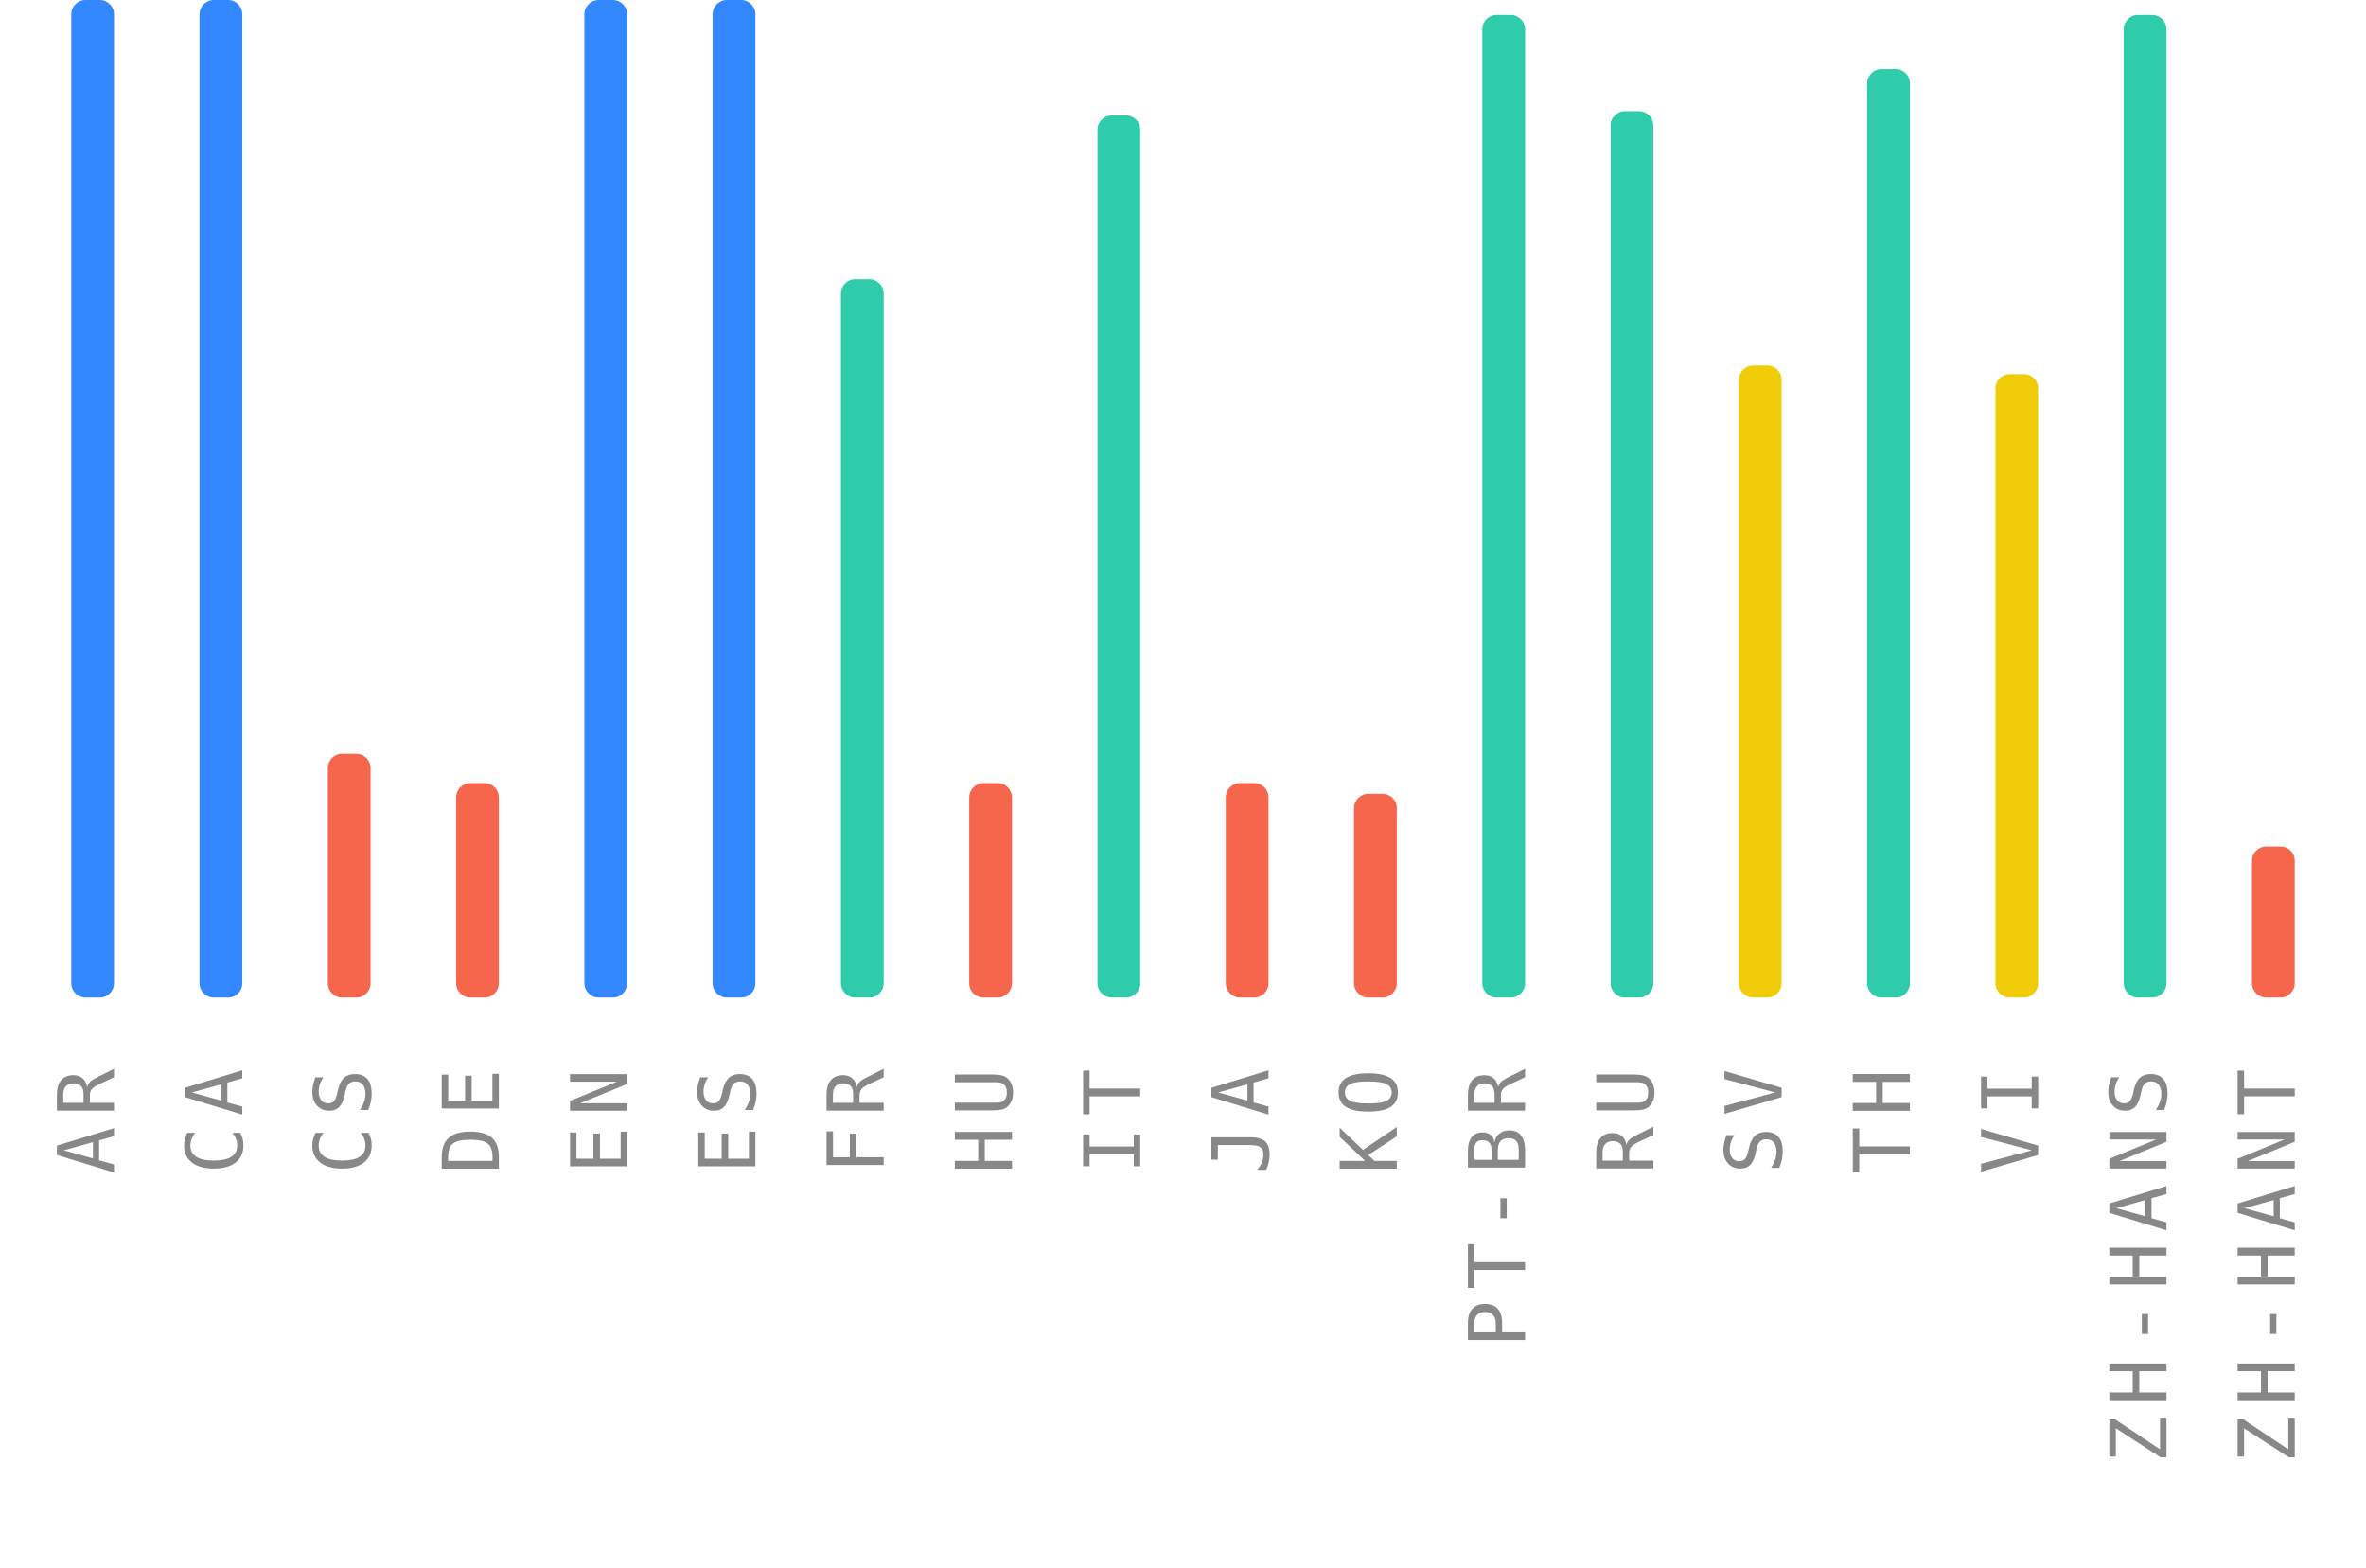
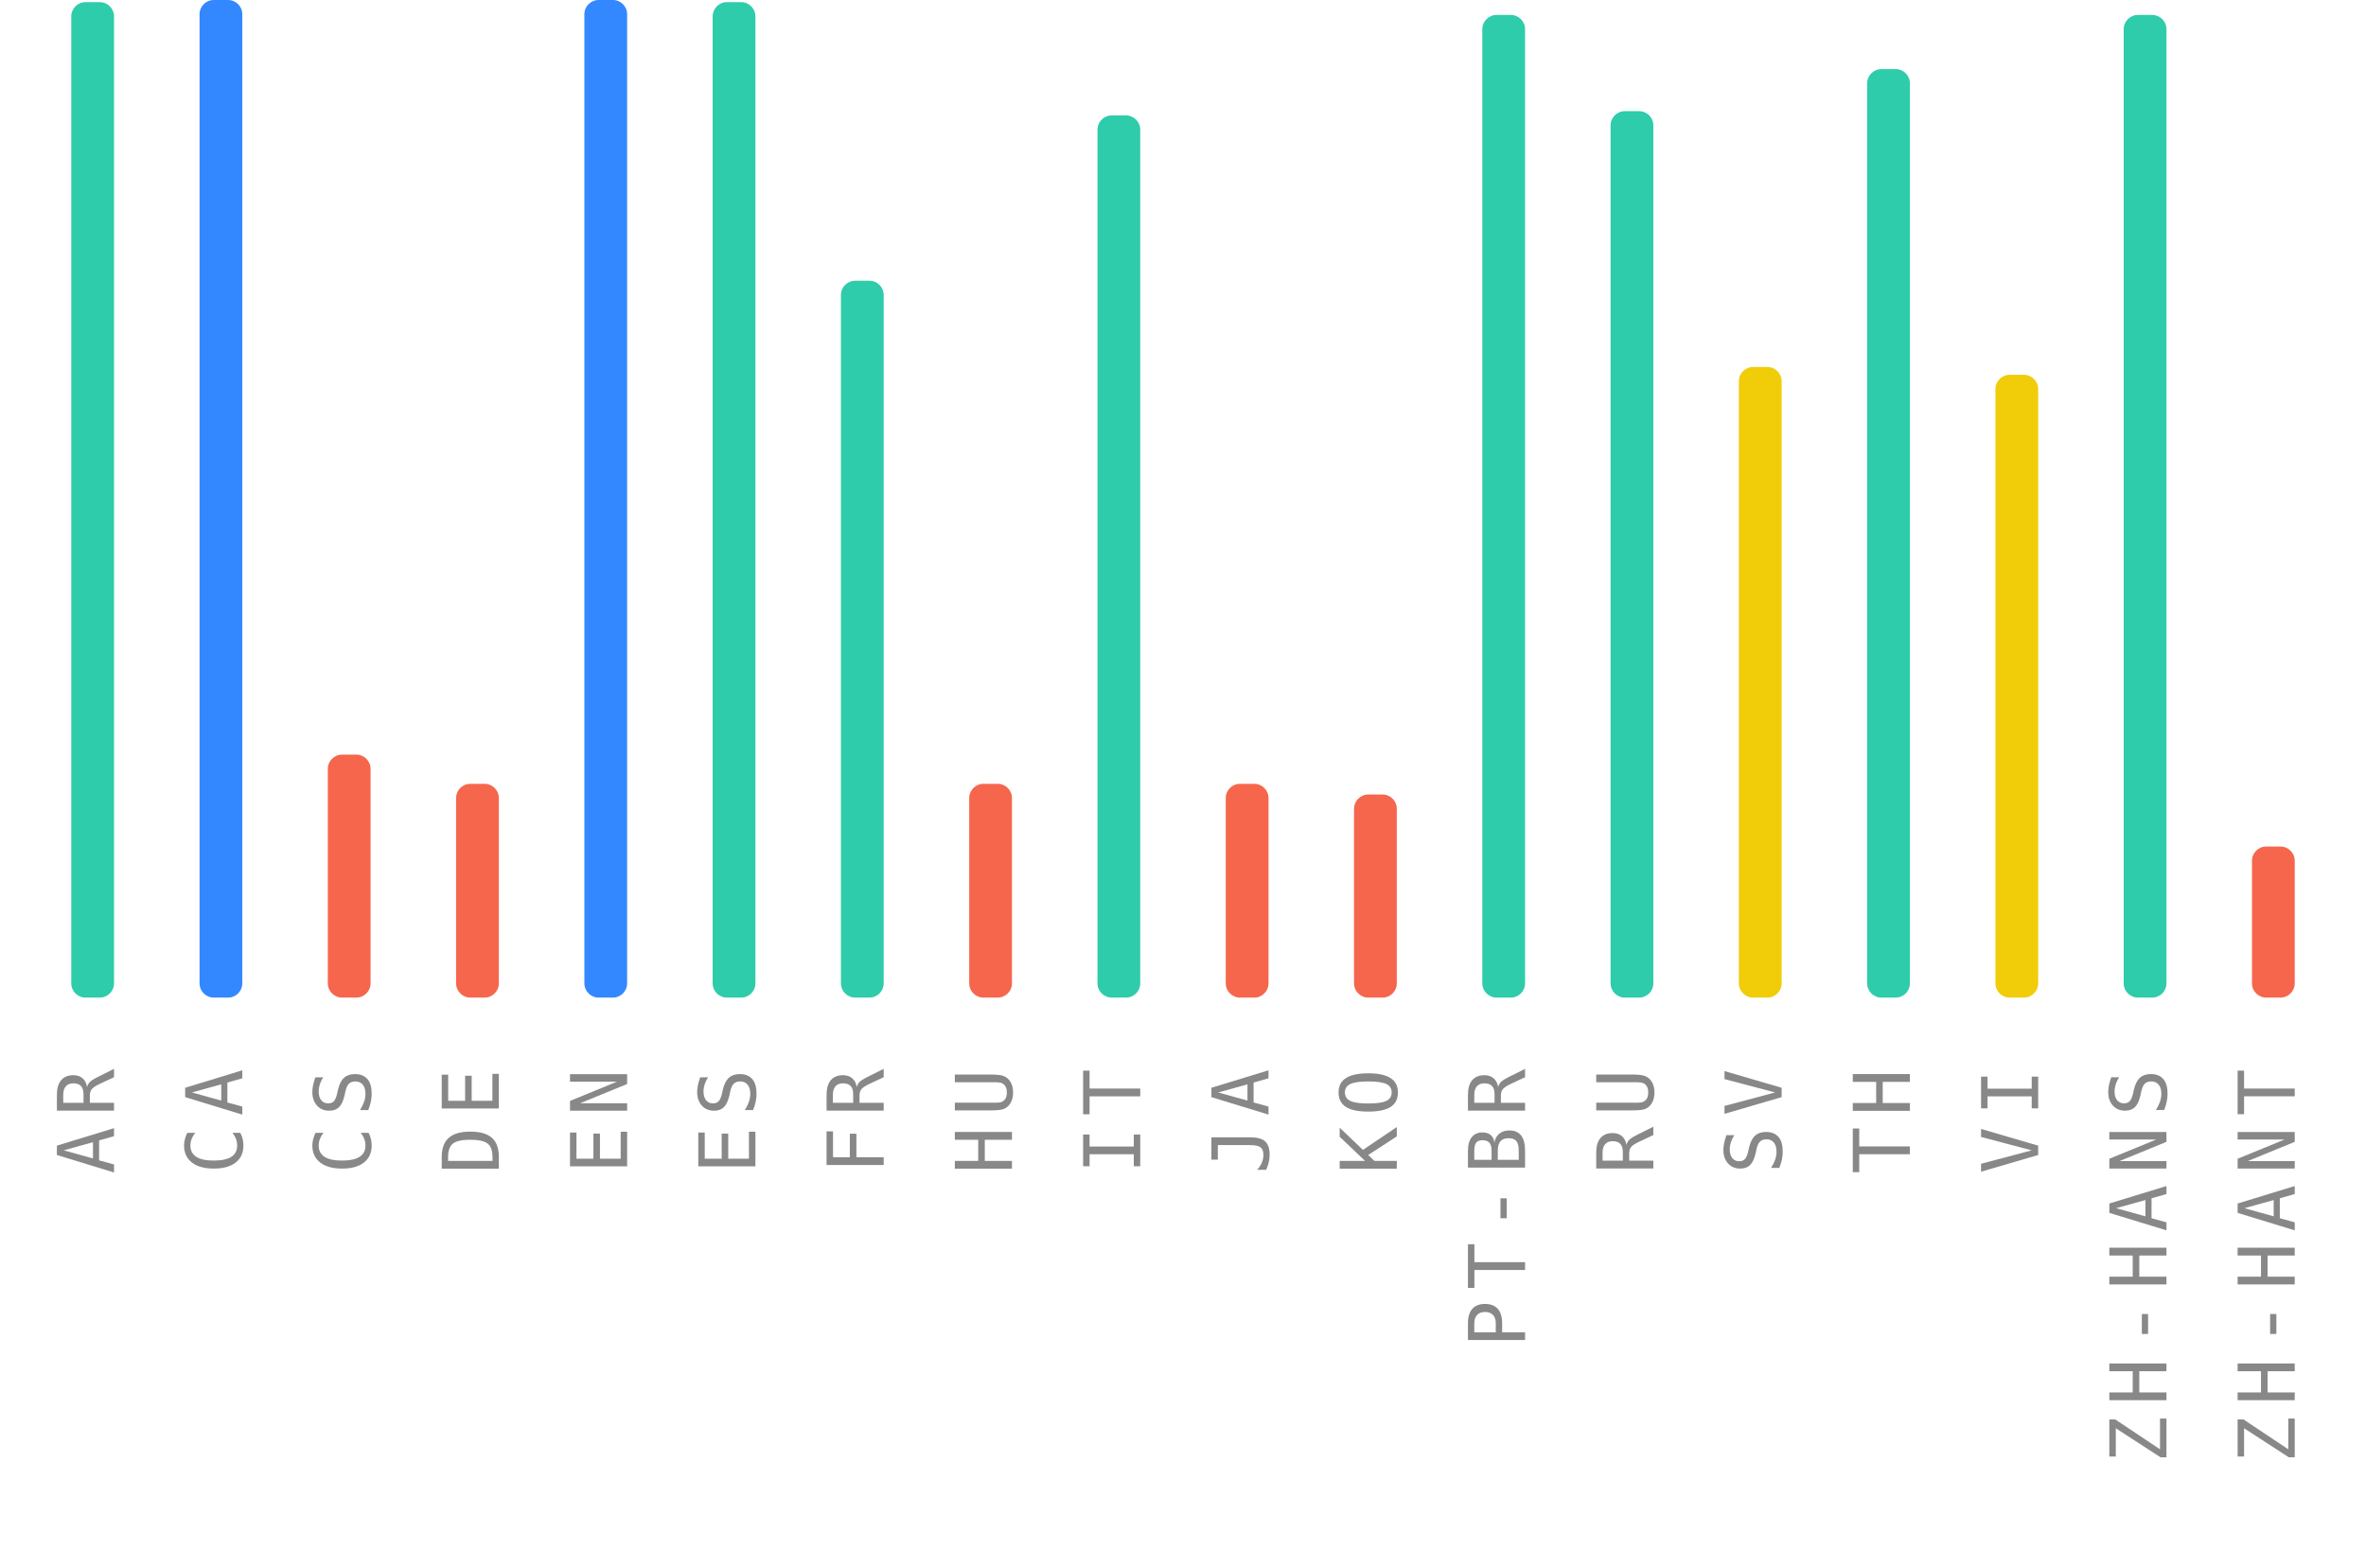
<svg xmlns="http://www.w3.org/2000/svg" width="332" height="220">
  <g>
    <text style="font-size: 11px; font-family: monospace; letter-spacing: 1.5px; fill: #888; text-anchor: end;" x="-150" y="16" transform="rotate(-90)">AR</text>
-     <rect style="fill: #3388ff;" height="140" width="6" rx="2" y="0" x="10" />
+     <rect style="fill: #2eccaa;" height="139.7" width="6" rx="2" y="0.3" x="10" />
    <text style="font-size: 11px; font-family: monospace; letter-spacing: 1.5px; fill: #888; text-anchor: end;" x="-150" y="34" transform="rotate(-90)">CA</text>
    <rect style="fill: #3388ff;" height="140" width="6" rx="2" y="0" x="28" />
    <text style="font-size: 11px; font-family: monospace; letter-spacing: 1.5px; fill: #888; text-anchor: end;" x="-150" y="52" transform="rotate(-90)">CS</text>
-     <rect style="fill: #f6664c;" height="34.2" width="6" rx="2" y="105.8" x="46" />
+     <rect style="fill: #f6664c;" height="34.1" width="6" rx="2" y="105.9" x="46" />
    <text style="font-size: 11px; font-family: monospace; letter-spacing: 1.5px; fill: #888; text-anchor: end;" x="-150" y="70" transform="rotate(-90)">DE</text>
-     <rect style="fill: #f6664c;" height="30.1" width="6" rx="2" y="109.9" x="64" />
+     <rect style="fill: #f6664c;" height="30" width="6" rx="2" y="110" x="64" />
    <text style="font-size: 11px; font-family: monospace; letter-spacing: 1.5px; fill: #888; text-anchor: end;" x="-150" y="88" transform="rotate(-90)">EN</text>
    <rect style="fill: #3388ff;" height="140" width="6" rx="2" y="0" x="82" />
    <text style="font-size: 11px; font-family: monospace; letter-spacing: 1.5px; fill: #888; text-anchor: end;" x="-150" y="106" transform="rotate(-90)">ES</text>
-     <rect style="fill: #3388ff;" height="140" width="6" rx="2" y="0" x="100" />
+     <rect style="fill: #2eccaa;" height="139.7" width="6" rx="2" y="0.3" x="100" />
    <text style="font-size: 11px; font-family: monospace; letter-spacing: 1.5px; fill: #888; text-anchor: end;" x="-150" y="124" transform="rotate(-90)">FR</text>
-     <rect style="fill: #2eccaa;" height="100.8" width="6" rx="2" y="39.2" x="118" />
+     <rect style="fill: #2eccaa;" height="100.6" width="6" rx="2" y="39.4" x="118" />
    <text style="font-size: 11px; font-family: monospace; letter-spacing: 1.5px; fill: #888; text-anchor: end;" x="-150" y="142" transform="rotate(-90)">HU</text>
-     <rect style="fill: #f6664c;" height="30.1" width="6" rx="2" y="109.9" x="136" />
+     <rect style="fill: #f6664c;" height="30" width="6" rx="2" y="110" x="136" />
    <text style="font-size: 11px; font-family: monospace; letter-spacing: 1.5px; fill: #888; text-anchor: end;" x="-150" y="160" transform="rotate(-90)">IT</text>
    <rect style="fill: #2eccaa;" height="123.8" width="6" rx="2" y="16.2" x="154" />
    <text style="font-size: 11px; font-family: monospace; letter-spacing: 1.5px; fill: #888; text-anchor: end;" x="-150" y="178" transform="rotate(-90)">JA</text>
-     <rect style="fill: #f6664c;" height="30.1" width="6" rx="2" y="109.9" x="172" />
+     <rect style="fill: #f6664c;" height="30" width="6" rx="2" y="110" x="172" />
    <text style="font-size: 11px; font-family: monospace; letter-spacing: 1.5px; fill: #888; text-anchor: end;" x="-150" y="196" transform="rotate(-90)">KO</text>
-     <rect style="fill: #f6664c;" height="28.6" width="6" rx="2" y="111.4" x="190" />
+     <rect style="fill: #f6664c;" height="28.5" width="6" rx="2" y="111.5" x="190" />
    <text style="font-size: 11px; font-family: monospace; letter-spacing: 1.5px; fill: #888; text-anchor: end;" x="-150" y="214" transform="rotate(-90)">PT-BR</text>
    <rect style="fill: #2eccaa;" height="137.9" width="6" rx="2" y="2.1" x="208" />
    <text style="font-size: 11px; font-family: monospace; letter-spacing: 1.5px; fill: #888; text-anchor: end;" x="-150" y="232" transform="rotate(-90)">RU</text>
    <rect style="fill: #2eccaa;" height="124.4" width="6" rx="2" y="15.6" x="226" />
    <text style="font-size: 11px; font-family: monospace; letter-spacing: 1.5px; fill: #888; text-anchor: end;" x="-150" y="250" transform="rotate(-90)">SV</text>
-     <rect style="fill: #f1cc09;" height="88.7" width="6" rx="2" y="51.3" x="244" />
+     <rect style="fill: #f1cc09;" height="88.5" width="6" rx="2" y="51.5" x="244" />
    <text style="font-size: 11px; font-family: monospace; letter-spacing: 1.5px; fill: #888; text-anchor: end;" x="-150" y="268" transform="rotate(-90)">TH</text>
    <rect style="fill: #2eccaa;" height="130.3" width="6" rx="2" y="9.7" x="262" />
    <text style="font-size: 11px; font-family: monospace; letter-spacing: 1.5px; fill: #888; text-anchor: end;" x="-150" y="286" transform="rotate(-90)">VI</text>
-     <rect style="fill: #f1cc09;" height="87.5" width="6" rx="2" y="52.5" x="280" />
+     <rect style="fill: #f1cc09;" height="87.4" width="6" rx="2" y="52.6" x="280" />
    <text style="font-size: 11px; font-family: monospace; letter-spacing: 1.5px; fill: #888; text-anchor: end;" x="-150" y="304" transform="rotate(-90)">ZH-HANS</text>
    <rect style="fill: #2eccaa;" height="137.9" width="6" rx="2" y="2.1" x="298" />
    <text style="font-size: 11px; font-family: monospace; letter-spacing: 1.5px; fill: #888; text-anchor: end;" x="-150" y="322" transform="rotate(-90)">ZH-HANT</text>
    <rect style="fill: #f6664c;" height="21.2" width="6" rx="2" y="118.8" x="316" />
  </g>
</svg>
